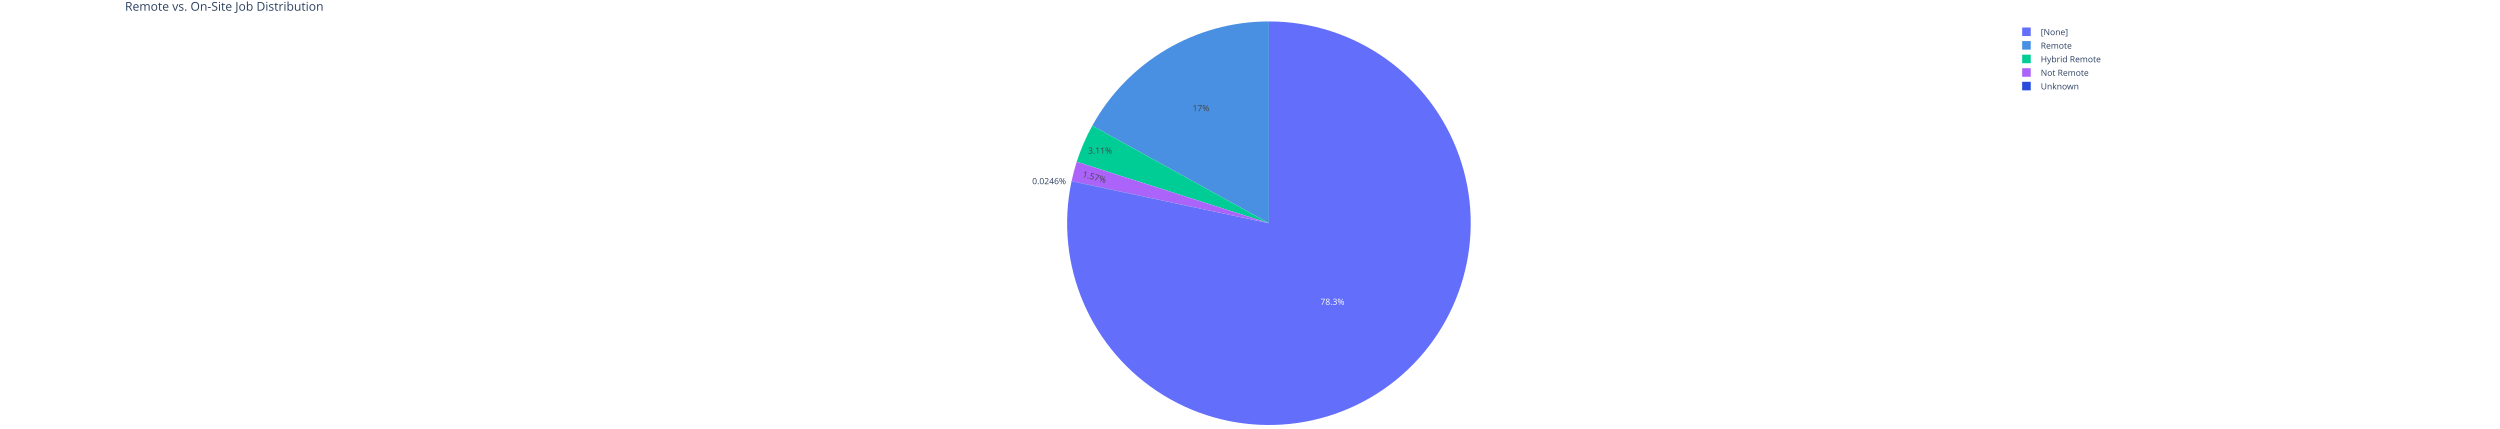
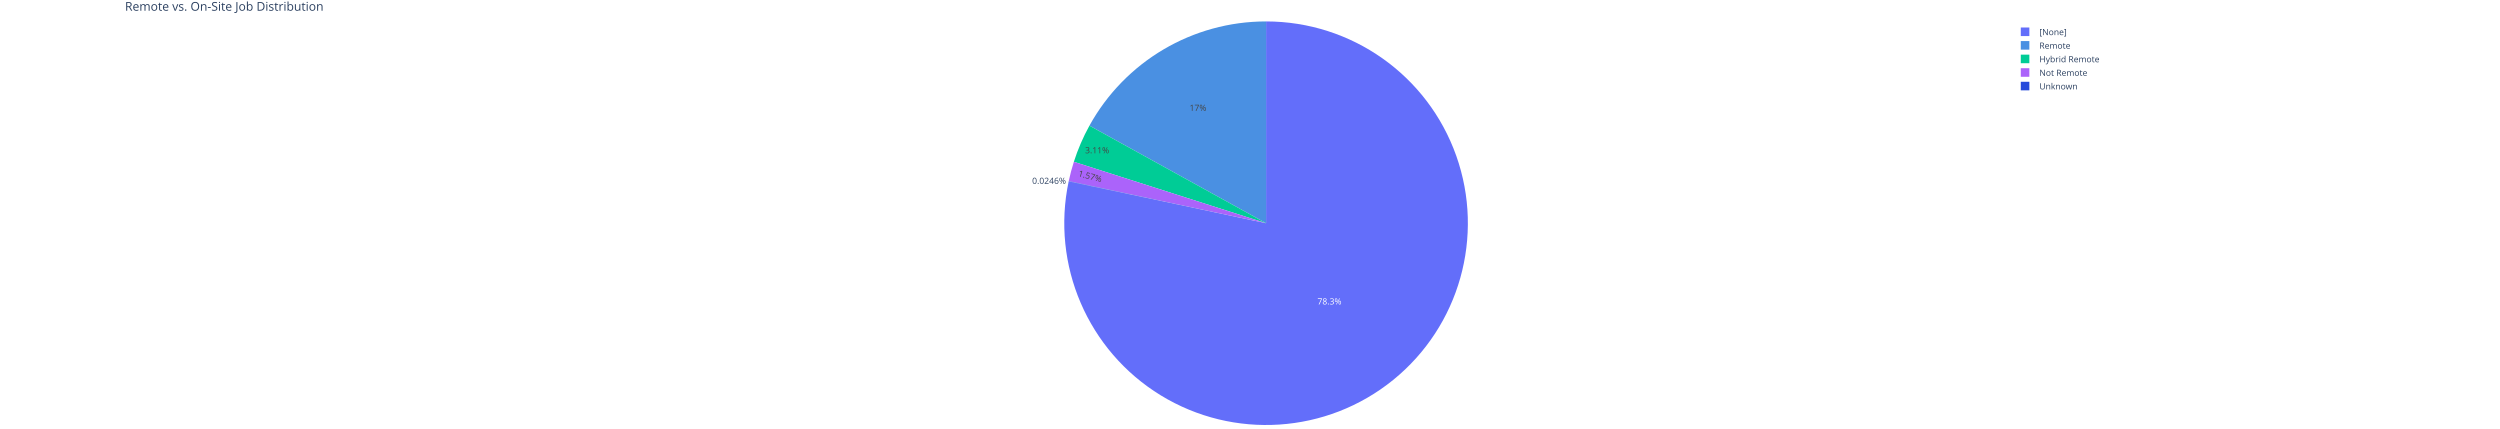
<svg xmlns="http://www.w3.org/2000/svg" class="main-svg" width="3500" height="600" style="" viewBox="0 0 3500 600">
  <rect x="0" y="0" width="3500" height="600" style="fill: rgb(255, 255, 255); fill-opacity: 1;" />
-   <defs id="defs-b16440">
+   <defs id="defs-b93bc1">
    <g class="clips" />
    <g class="gradients" />
    <g class="patterns" />
  </defs>
  <g class="bglayer" />
  <g class="layer-below">
    <g class="imagelayer" />
    <g class="shapelayer" />
  </g>
  <g class="cartesianlayer" />
  <g class="polarlayer" />
  <g class="smithlayer" />
  <g class="ternarylayer" />
  <g class="geolayer" />
  <g class="funnelarealayer" />
  <g class="pielayer">
    <g class="trace" stroke-linejoin="round" style="opacity: 1;">
      <g class="slice">
-         <path class="surface" d="M1776.5,312.5l0,-282.5a282.5,282.5 0 1 1 -276.359,223.918Z" style="pointer-events: none; fill: rgb(99, 110, 250); fill-opacity: 1; stroke-width: 0; stroke: rgb(68, 68, 68); stroke-opacity: 1;" />
+         <path class="surface" d="M1772.5,312.5l0,-282.5a282.5,282.5 0 1 1 -276.359,223.918Z" style="pointer-events: none; fill: rgb(99, 110, 250); fill-opacity: 1; stroke-width: 0; stroke: rgb(68, 68, 68); stroke-opacity: 1;" />
        <g class="slicetext">
-           <text data-notex="1" class="slicetext" transform="translate(1865.422,426.7472)" text-anchor="middle" x="0" y="0" style="font-family: 'Open Sans', verdana, arial, sans-serif; font-size: 12px; fill: rgb(255, 255, 255); fill-opacity: 1; white-space: pre;">78.3%</text>
+           <text data-notex="1" class="slicetext" transform="translate(1861.26,426.2472)" text-anchor="middle" x="0" y="0" style="font-family: 'Open Sans', verdana, arial, sans-serif; font-size: 12px; fill: rgb(255, 255, 255); fill-opacity: 1; white-space: pre;">78.3%</text>
        </g>
      </g>
      <g class="slice">
-         <path class="surface" d="M1776.5,312.5l-247.301,-136.56a282.5,282.5 0 0 1 247.301,-145.94Z" style="pointer-events: none; fill: rgb(74, 144, 226); fill-opacity: 1; stroke-width: 0; stroke: rgb(68, 68, 68); stroke-opacity: 1;" />
+         <path class="surface" d="M1772.5,312.5l-247.301,-136.56a282.5,282.5 0 0 1 247.301,-145.94Z" style="pointer-events: none; fill: rgb(74, 144, 226); fill-opacity: 1; stroke-width: 0; stroke: rgb(68, 68, 68); stroke-opacity: 1;" />
        <g class="slicetext">
-           <text data-notex="1" class="slicetext" transform="translate(1681.305,155.6892)" text-anchor="middle" x="0" y="0" style="font-family: 'Open Sans', verdana, arial, sans-serif; font-size: 12px; fill: rgb(68, 68, 68); fill-opacity: 1; white-space: pre;">17%</text>
+           <text data-notex="1" class="slicetext" transform="translate(1677.147,155.1892)" text-anchor="middle" x="0" y="0" style="font-family: 'Open Sans', verdana, arial, sans-serif; font-size: 12px; fill: rgb(68, 68, 68); fill-opacity: 1; white-space: pre;">17%</text>
        </g>
      </g>
      <g class="slice">
-         <path class="surface" d="M1776.5,312.5l-269.101,-85.969a282.5,282.5 0 0 1 21.8,-50.59Z" style="pointer-events: none; fill: rgb(0, 204, 150); fill-opacity: 1; stroke-width: 0; stroke: rgb(68, 68, 68); stroke-opacity: 1;" />
+         <path class="surface" d="M1772.5,312.5l-269.101,-85.969a282.5,282.5 0 0 1 21.8,-50.59Z" style="pointer-events: none; fill: rgb(0, 204, 150); fill-opacity: 1; stroke-width: 0; stroke: rgb(68, 68, 68); stroke-opacity: 1;" />
        <g class="slicetext">
-           <text data-notex="1" class="slicetext" transform="translate(1540.111,215.1349)" text-anchor="middle" x="0" y="0" style="font-family: 'Open Sans', verdana, arial, sans-serif; font-size: 12px; fill: rgb(68, 68, 68); fill-opacity: 1; white-space: pre;">3.11%</text>
+           <text data-notex="1" class="slicetext" transform="translate(1535.949,214.6349)" text-anchor="middle" x="0" y="0" style="font-family: 'Open Sans', verdana, arial, sans-serif; font-size: 12px; fill: rgb(68, 68, 68); fill-opacity: 1; white-space: pre;">3.11%</text>
        </g>
      </g>
      <g class="slice">
-         <path class="surface" d="M1776.5,312.5l-276.268,-59.009a282.5,282.5 0 0 1 7.167,-26.961Z" style="pointer-events: none; fill: rgb(171, 99, 250); fill-opacity: 1; stroke-width: 0; stroke: rgb(68, 68, 68); stroke-opacity: 1;" />
+         <path class="surface" d="M1772.5,312.5l-276.268,-59.009a282.5,282.5 0 0 1 7.167,-26.961Z" style="pointer-events: none; fill: rgb(171, 99, 250); fill-opacity: 1; stroke-width: 0; stroke: rgb(68, 68, 68); stroke-opacity: 1;" />
        <g class="slicetext">
-           <text data-notex="1" class="slicetext" transform="translate(1531.091,251.9184)rotate(14.88685)" text-anchor="middle" x="0" y="0" style="font-family: 'Open Sans', verdana, arial, sans-serif; font-size: 12px; fill: rgb(68, 68, 68); fill-opacity: 1; white-space: pre;">1.57%</text>
+           <text data-notex="1" class="slicetext" transform="translate(1525.146,250.8839)rotate(14.88685)" text-anchor="middle" x="0" y="0" style="font-family: 'Open Sans', verdana, arial, sans-serif; font-size: 12px; fill: rgb(68, 68, 68); fill-opacity: 1; white-space: pre;">1.57%</text>
        </g>
      </g>
      <g class="slice">
-         <path class="surface" d="M1776.5,312.5l-276.359,-58.582a282.5,282.5 0 0 1 0.091,-0.427Z" style="pointer-events: none; fill: rgb(39, 75, 219); fill-opacity: 1; stroke-width: 0; stroke: rgb(68, 68, 68); stroke-opacity: 1;" />
+         <path class="surface" d="M1772.5,312.5l-276.359,-58.582a282.5,282.5 0 0 1 0.091,-0.427Z" style="pointer-events: none; fill: rgb(39, 75, 219); fill-opacity: 1; stroke-width: 0; stroke: rgb(68, 68, 68); stroke-opacity: 1;" />
        <g class="slicetext">
-           <text data-notex="1" class="slicetext" transform="translate(1468.717,257.8799)" text-anchor="middle" x="0" y="0" style="font-family: 'Open Sans', verdana, arial, sans-serif; font-size: 12px; fill: rgb(42, 63, 95); fill-opacity: 1; white-space: pre;">0.0246%</text>
+           <text data-notex="1" class="slicetext" transform="translate(1468.67,257.4015)" text-anchor="middle" x="0" y="0" style="font-family: 'Open Sans', verdana, arial, sans-serif; font-size: 12px; fill: rgb(42, 63, 95); fill-opacity: 1; white-space: pre;">0.0246%</text>
        </g>
      </g>
    </g>
  </g>
  <g class="iciclelayer" />
  <g class="treemaplayer" />
  <g class="sunburstlayer" />
  <g class="glimages" />
-   <defs id="topdefs-b16440">
+   <defs id="topdefs-b93bc1">
    <g class="clips" />
-     <clipPath id="legendb16440">
-       <rect width="135" height="105" x="0" y="0" />
+     <clipPath id="legendb93bc1">
+       <rect width="126" height="105" x="0" y="0" />
    </clipPath>
  </defs>
  <g class="layer-above">
    <g class="imagelayer" />
    <g class="shapelayer" />
  </g>
  <g class="infolayer">
-     <g class="legend" pointer-events="all" transform="translate(2817.02,30)">
-       <rect class="bg" shape-rendering="crispEdges" style="stroke: rgb(68, 68, 68); stroke-opacity: 1; fill: rgb(255, 255, 255); fill-opacity: 1; stroke-width: 0px;" width="135" height="105" x="0" y="0" />
-       <g class="scrollbox" transform="" clip-path="url(#legendb16440)">
+     <g class="legend" pointer-events="all" transform="translate(2815.1,30)">
+       <rect class="bg" shape-rendering="crispEdges" style="stroke: rgb(68, 68, 68); stroke-opacity: 1; fill: rgb(255, 255, 255); fill-opacity: 1; stroke-width: 0px;" width="126" height="105" x="0" y="0" />
+       <g class="scrollbox" transform="" clip-path="url(#legendb93bc1)">
        <g class="groups">
          <g class="traces" transform="translate(0,14.5)" style="opacity: 1;">
            <text class="legendtext" text-anchor="start" x="40" y="4.68" style="font-family: 'Open Sans', verdana, arial, sans-serif; font-size: 12px; fill: rgb(42, 63, 95); fill-opacity: 1; white-space: pre;">[None]</text>
            <g class="layers" style="opacity: 1;">
              <g class="legendfill" />
              <g class="legendlines" />
              <g class="legendsymbols">
                <g class="legendpoints">
                  <path class="legendpie" d="M6,6H-6V-6H6Z" transform="translate(20,0)" style="fill: rgb(99, 110, 250); fill-opacity: 1; stroke-width: 0; stroke: rgb(68, 68, 68); stroke-opacity: 1;" />
                </g>
              </g>
            </g>
-             <rect class="legendtoggle" x="0" y="-9.5" width="129.75" height="19" style="fill: rgb(0, 0, 0); fill-opacity: 0;" />
+             <rect class="legendtoggle" x="0" y="-9.5" width="120.354" height="19" style="fill: rgb(0, 0, 0); fill-opacity: 0;" />
          </g>
          <g class="traces" transform="translate(0,33.5)" style="opacity: 1;">
            <text class="legendtext" text-anchor="start" x="40" y="4.68" style="font-family: 'Open Sans', verdana, arial, sans-serif; font-size: 12px; fill: rgb(42, 63, 95); fill-opacity: 1; white-space: pre;">Remote</text>
            <g class="layers" style="opacity: 1;">
              <g class="legendfill" />
              <g class="legendlines" />
              <g class="legendsymbols">
                <g class="legendpoints">
                  <path class="legendpie" d="M6,6H-6V-6H6Z" transform="translate(20,0)" style="fill: rgb(74, 144, 226); fill-opacity: 1; stroke-width: 0; stroke: rgb(68, 68, 68); stroke-opacity: 1;" />
                </g>
              </g>
            </g>
-             <rect class="legendtoggle" x="0" y="-9.5" width="129.75" height="19" style="fill: rgb(0, 0, 0); fill-opacity: 0;" />
+             <rect class="legendtoggle" x="0" y="-9.5" width="120.354" height="19" style="fill: rgb(0, 0, 0); fill-opacity: 0;" />
          </g>
          <g class="traces" transform="translate(0,52.5)" style="opacity: 1;">
            <text class="legendtext" text-anchor="start" x="40" y="4.68" style="font-family: 'Open Sans', verdana, arial, sans-serif; font-size: 12px; fill: rgb(42, 63, 95); fill-opacity: 1; white-space: pre;">Hybrid Remote</text>
            <g class="layers" style="opacity: 1;">
              <g class="legendfill" />
              <g class="legendlines" />
              <g class="legendsymbols">
                <g class="legendpoints">
                  <path class="legendpie" d="M6,6H-6V-6H6Z" transform="translate(20,0)" style="fill: rgb(0, 204, 150); fill-opacity: 1; stroke-width: 0; stroke: rgb(68, 68, 68); stroke-opacity: 1;" />
                </g>
              </g>
            </g>
-             <rect class="legendtoggle" x="0" y="-9.5" width="129.75" height="19" style="fill: rgb(0, 0, 0); fill-opacity: 0;" />
+             <rect class="legendtoggle" x="0" y="-9.5" width="120.354" height="19" style="fill: rgb(0, 0, 0); fill-opacity: 0;" />
          </g>
          <g class="traces" transform="translate(0,71.5)" style="opacity: 1;">
            <text class="legendtext" text-anchor="start" x="40" y="4.68" style="font-family: 'Open Sans', verdana, arial, sans-serif; font-size: 12px; fill: rgb(42, 63, 95); fill-opacity: 1; white-space: pre;">Not Remote</text>
            <g class="layers" style="opacity: 1;">
              <g class="legendfill" />
              <g class="legendlines" />
              <g class="legendsymbols">
                <g class="legendpoints">
                  <path class="legendpie" d="M6,6H-6V-6H6Z" transform="translate(20,0)" style="fill: rgb(171, 99, 250); fill-opacity: 1; stroke-width: 0; stroke: rgb(68, 68, 68); stroke-opacity: 1;" />
                </g>
              </g>
            </g>
-             <rect class="legendtoggle" x="0" y="-9.5" width="129.75" height="19" style="fill: rgb(0, 0, 0); fill-opacity: 0;" />
+             <rect class="legendtoggle" x="0" y="-9.5" width="120.354" height="19" style="fill: rgb(0, 0, 0); fill-opacity: 0;" />
          </g>
          <g class="traces" transform="translate(0,90.5)" style="opacity: 1;">
            <text class="legendtext" text-anchor="start" x="40" y="4.68" style="font-family: 'Open Sans', verdana, arial, sans-serif; font-size: 12px; fill: rgb(42, 63, 95); fill-opacity: 1; white-space: pre;">Unknown</text>
            <g class="layers" style="opacity: 1;">
              <g class="legendfill" />
              <g class="legendlines" />
              <g class="legendsymbols">
                <g class="legendpoints">
                  <path class="legendpie" d="M6,6H-6V-6H6Z" transform="translate(20,0)" style="fill: rgb(39, 75, 219); fill-opacity: 1; stroke-width: 0; stroke: rgb(68, 68, 68); stroke-opacity: 1;" />
                </g>
              </g>
            </g>
-             <rect class="legendtoggle" x="0" y="-9.5" width="129.75" height="19" style="fill: rgb(0, 0, 0); fill-opacity: 0;" />
+             <rect class="legendtoggle" x="0" y="-9.5" width="120.354" height="19" style="fill: rgb(0, 0, 0); fill-opacity: 0;" />
          </g>
        </g>
      </g>
      <rect class="scrollbar" rx="20" ry="3" width="0" height="0" style="fill: rgb(128, 139, 164); fill-opacity: 1;" x="0" y="0" />
    </g>
    <g class="g-gtitle">
      <text class="gtitle" x="175" y="15" text-anchor="start" dy="0em" style="opacity: 1; font-family: 'Open Sans', verdana, arial, sans-serif; font-size: 17px; fill: rgb(42, 63, 95); fill-opacity: 1; white-space: pre;">Remote vs. On-Site Job Distribution</text>
    </g>
  </g>
</svg>
